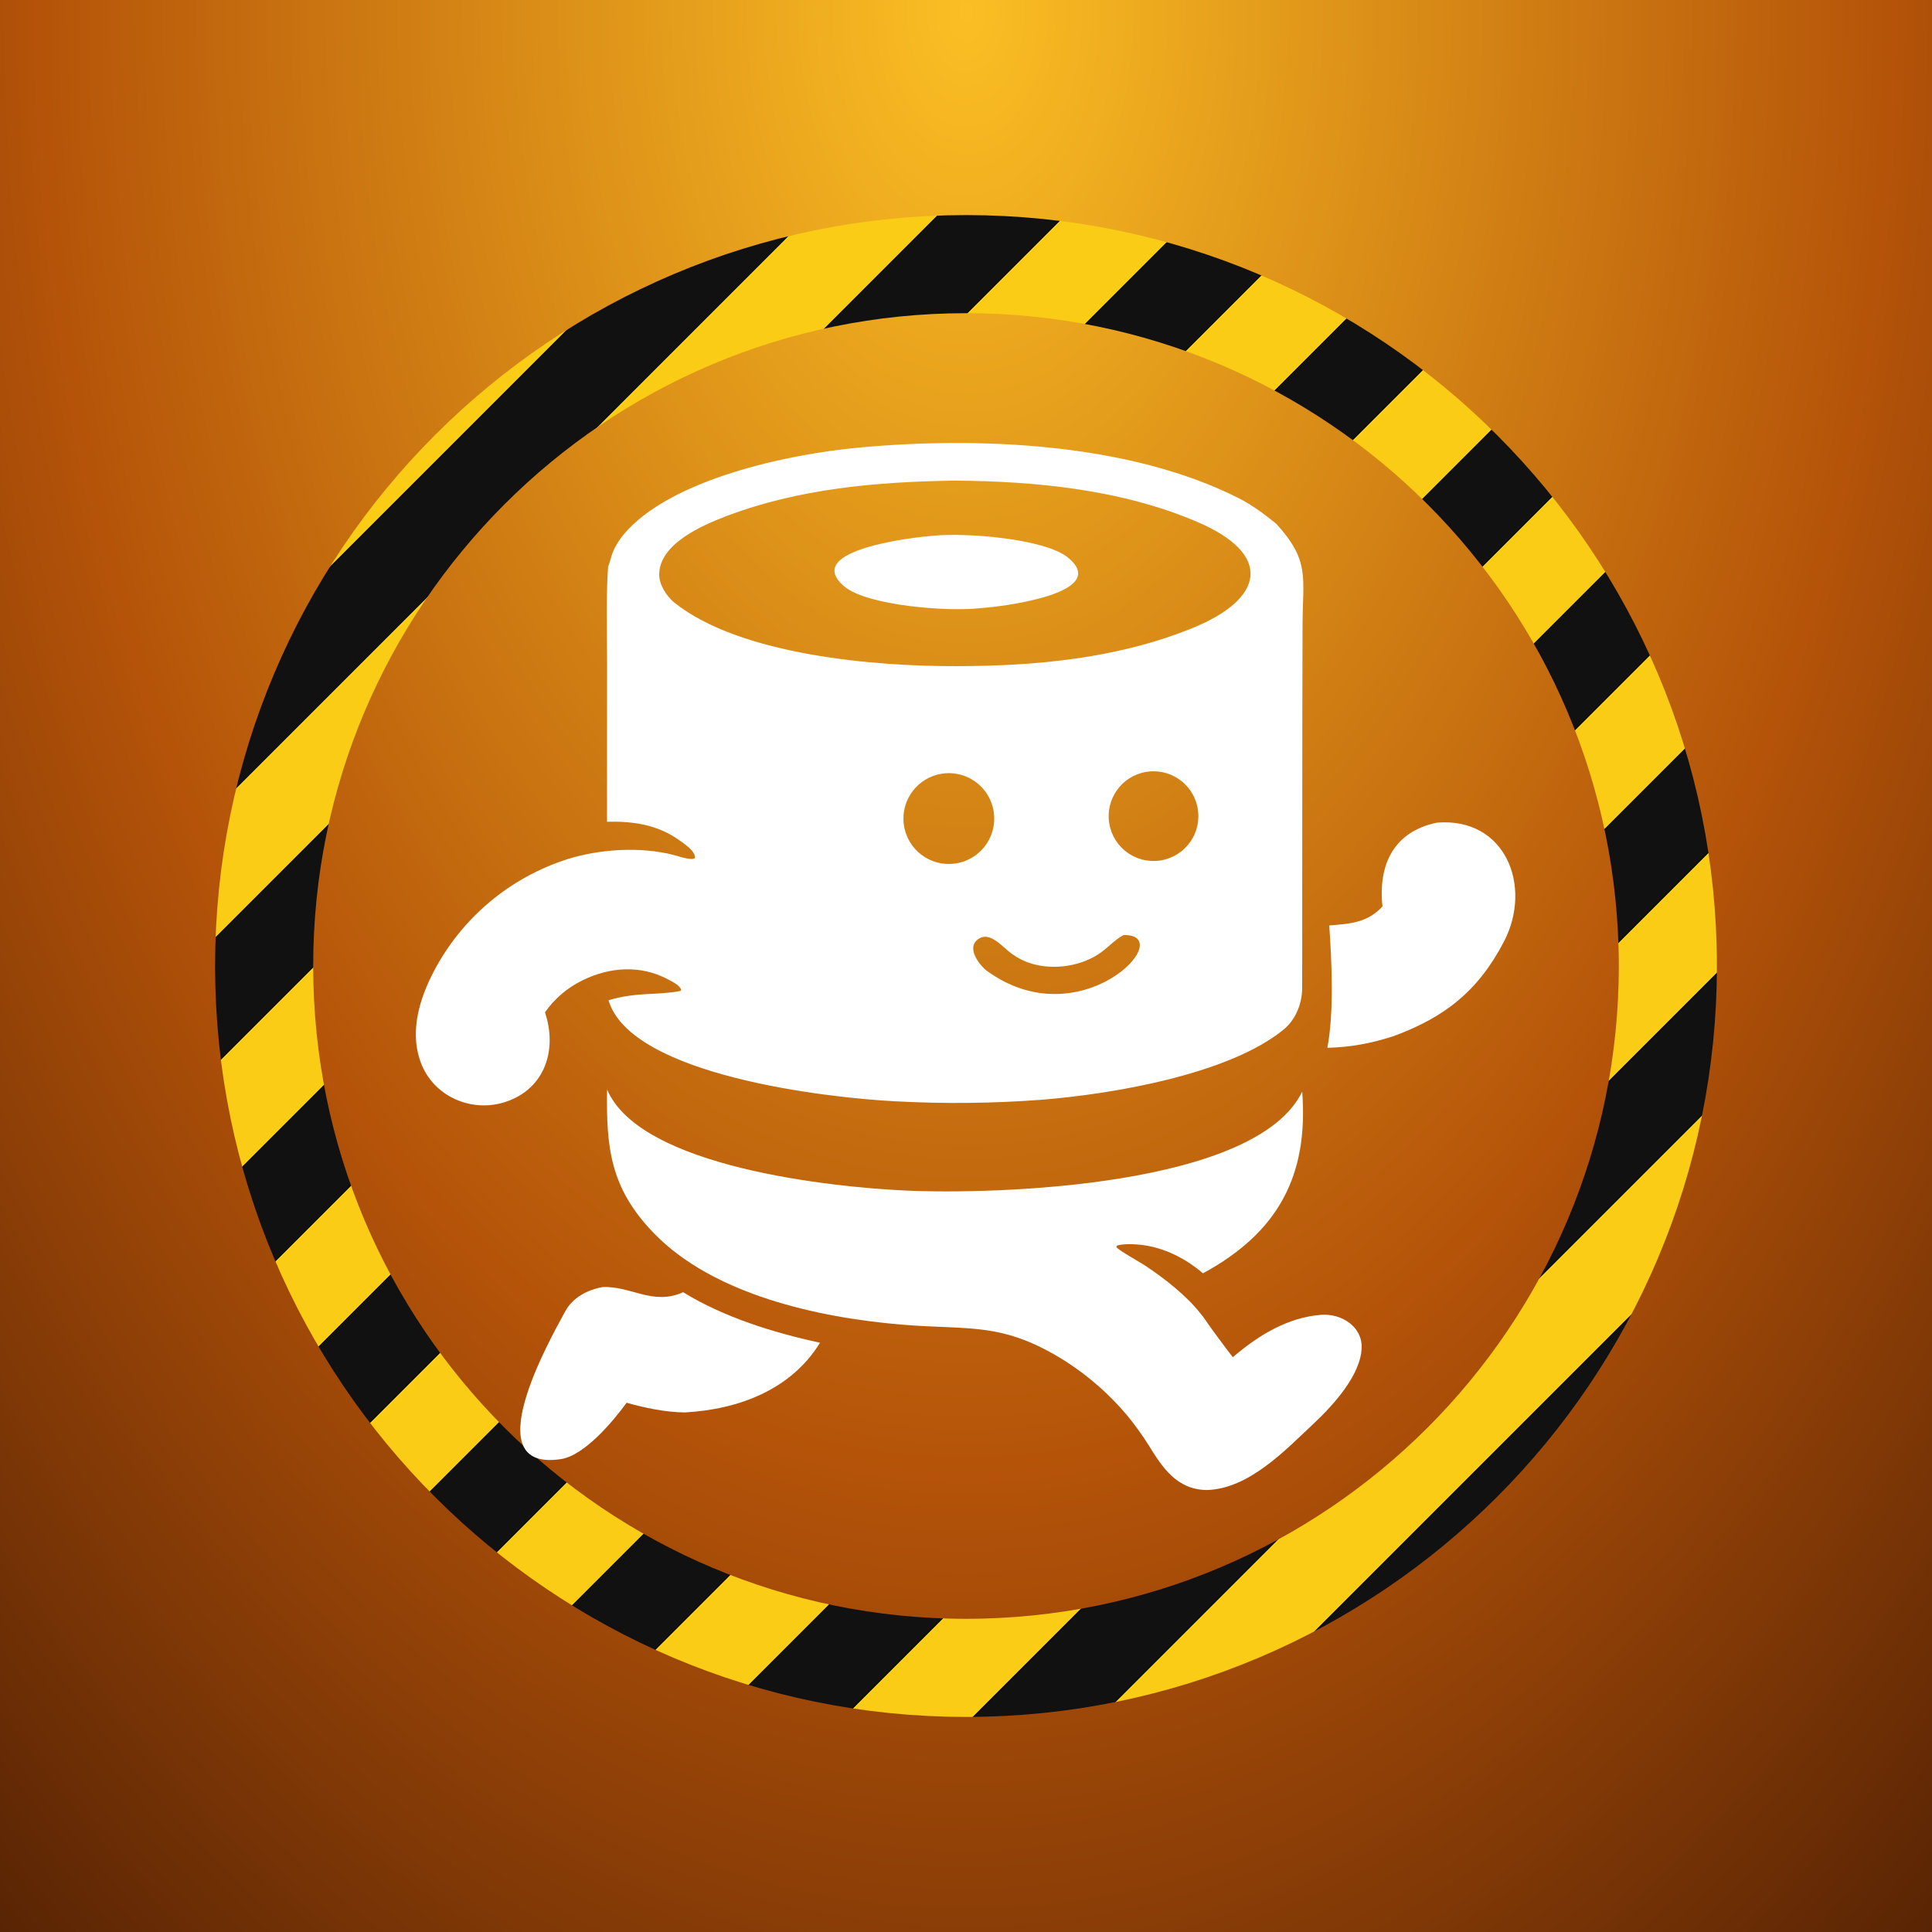
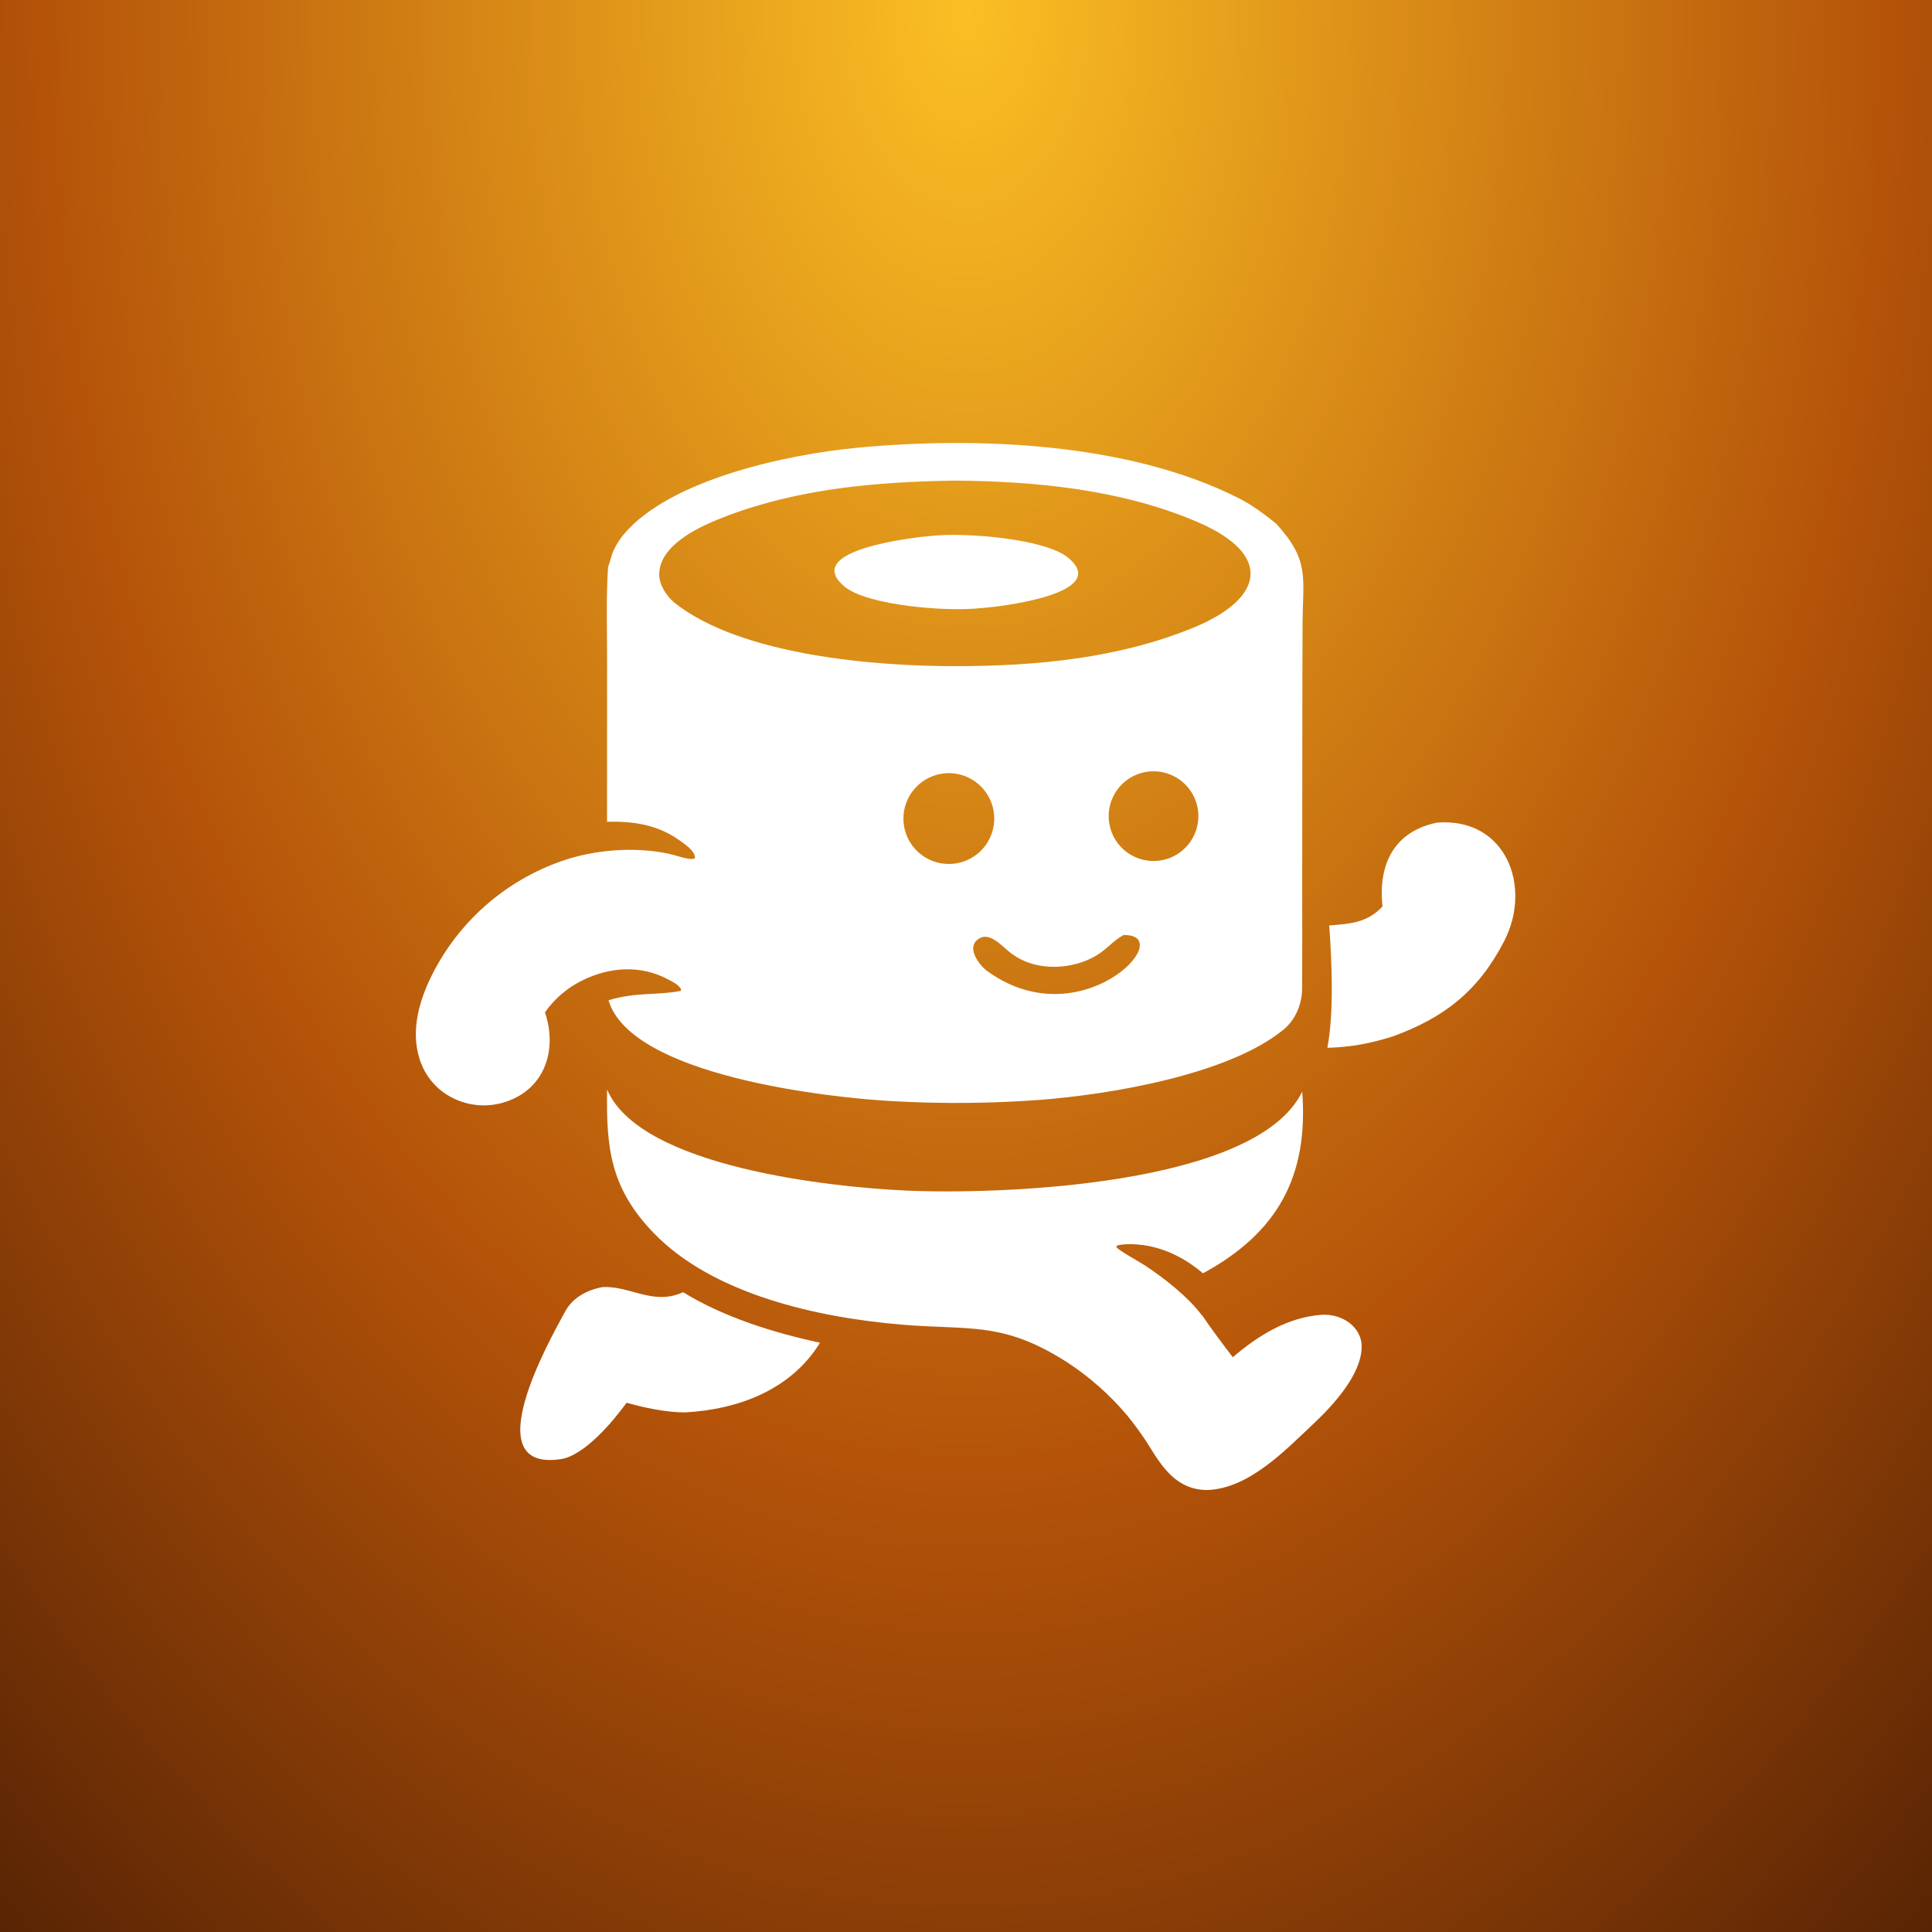
<svg xmlns="http://www.w3.org/2000/svg" width="512" height="512" viewBox="0 0 512 512">
  <defs>
    <radialGradient id="bg" cx="0" cy="0" r="1" gradientUnits="userSpaceOnUse" gradientTransform="translate(256 0) rotate(90) scale(715 452.457)">
      <stop stop-color="#FBBF24" />
      <stop offset="0.55" stop-color="#B45309" />
      <stop offset="1" stop-color="#451A03" />
    </radialGradient>
-     <pattern id="hz" width="48" height="48" patternUnits="userSpaceOnUse" patternTransform="rotate(45)">
-       <rect width="48" height="48" fill="#111" />
-       <rect width="24" height="48" fill="#FACC15" />
-     </pattern>
  </defs>
  <rect width="512" height="512" fill="url(#bg)" />
-   <circle cx="256" cy="256" r="186" fill="none" stroke="url(#hz)" stroke-width="26" />
  <g transform="translate(256 256) scale(0.6) translate(-256 -256)">
    <path d="M240.965 66.015C255.533 64.417 290.787 67.227 301.016 75.587C320.838 91.788 269.405 97.556 262.432 97.93C248.025 99.618 212.476 96.873 202.342 88.416C182.594 71.935 234.801 66.475 240.965 66.015Z" fill="white" />
    <path d="M207.955 27.098C261.025 22.073 328.07 24.805 376.583 49.442C382.513 52.453 387.932 56.538 393.014 60.641C407.963 77.064 404.749 84.107 404.646 105.247L404.55 144.949L404.496 224.941C404.495 238.553 404.548 252.336 404.468 265.897C404.428 272.7 401.567 279.749 396.292 284.066C371.707 304.187 319.424 312.699 289.253 315.089C267.804 316.697 246.273 316.92 224.795 315.76C195.512 314.303 107.946 304.493 98.103 271.124C110.686 267.37 119.147 269.063 129.924 267.024L130.177 266.324C129.147 264.238 126.271 262.898 124.252 261.828C112.218 255.449 98.543 256.414 86.553 262.361C79.933 265.58 74.248 270.441 70.041 276.479C75.567 292.86 70.129 310.16 52.801 315.956C45.063 318.572 36.599 317.975 29.305 314.296C22.257 310.794 16.953 304.552 14.637 297.029C10.489 284.003 14.831 270.095 20.903 258.452C33.303 234.727 54.584 216.866 80.101 208.768C94.35 204.303 112.291 203.216 126.858 206.951C129.171 207.544 135.019 209.636 136.313 208.287C136.435 205.209 131.765 202.163 129.469 200.511C119.817 193.565 109.021 192.004 97.445 192.284L97.472 120.984C97.472 108.443 97.016 91.788 97.929 79.594C98.255 79.101 99.339 75.201 99.651 74.223C100.585 71.303 102.963 67.56 104.935 65.234C125.563 40.906 177.338 29.996 207.955 27.098ZM325.604 242.332C322.339 243.964 318.925 247.551 315.885 249.809C307.412 256.1 294.872 257.962 284.864 254.929C281.756 253.974 278.828 252.51 276.199 250.598C272.245 247.704 266.825 240.87 261.912 243.792C255.8 247.428 261.413 254.839 264.609 257.675C306.335 288.883 350.371 241.835 325.604 242.332ZM264.224 178.534C259.782 172.847 252.627 169.985 245.488 171.038C234.613 172.644 227.056 182.704 228.544 193.597C230.033 204.489 240.014 212.152 250.922 210.779C258.081 209.878 264.205 205.2 266.957 198.529C269.709 191.858 268.665 184.222 264.224 178.534ZM354.077 177.171C349.53 171.681 342.383 169.059 335.364 170.303C324.671 172.198 317.498 182.348 319.278 193.06C321.059 203.772 331.132 211.053 341.861 209.388C348.905 208.294 354.819 203.501 357.347 196.835C359.874 190.169 358.625 182.66 354.077 177.171ZM250.903 41.615C216.732 42.118 181.935 45.125 149.769 57.446C139.293 61.458 120.722 69.527 120.491 82.919C120.413 87.513 123.573 92.384 126.987 95.349C156.445 118.975 216.72 123.68 251.783 123.559C286.866 123.539 323.312 120.137 356.387 106.584C387.686 93.758 391.85 74.247 358.099 59.83C324.688 45.56 287.143 41.88 250.903 41.615Z" fill="white" />
    <path d="M97.481 310.572C112.1 344.931 196.895 353.677 229.266 355.176C269.507 357.039 384.158 353.473 404.491 311.5C407.34 348.709 393.736 373.801 360.683 391.721C353.619 385.769 345.71 381.461 336.614 379.657C332.949 378.929 326.126 378.379 322.649 379.51L322.408 380.145C323.783 381.871 332.355 386.467 335.226 388.384C343.703 394.043 353.4 401.58 359.68 409.622L360.019 410.065L360.63 410.755C363.472 415.09 370.789 424.86 373.842 428.787C384.99 419.267 397.946 411.193 412.891 410.068C421.743 409.402 430.993 415.17 430.758 424.54C430.458 436.518 418.29 449.882 409.889 457.784C397.099 469.812 380.983 486.958 362.319 487.459C349.104 487.276 342.72 477.502 336.651 467.625C334.205 463.646 330.079 457.98 327.137 454.449C319.451 445.326 310.461 437.388 300.456 430.891C272.065 412.799 257.633 416.962 227.248 414.37C190.594 411.242 144.225 401.159 117.889 373.76C98.837 353.939 97.074 336.184 97.481 310.572Z" fill="white" />
    <path d="M95.372 397.83C107.793 397.125 117.722 406.161 131.059 400.084C149.026 411.136 170.982 417.965 191.523 422.399C178.635 443.304 155.385 451.853 131.941 453.172C123.695 453.171 114.015 451.161 106.092 448.897C100.061 457.218 87.435 472.259 77.016 473.814C39.355 479.433 71.741 421.789 79.034 408.453C82.341 402.407 88.68 399.098 95.372 397.83Z" fill="white" />
    <path d="M464.043 192.676C494.325 190.247 506.292 220.801 493.63 245.17C482.286 267.001 467.377 278.761 444.541 287.088C434.532 290.247 426.062 291.838 415.611 292.126C418.59 276.336 417.56 254.081 416.439 238.099C425.714 237.343 433.214 236.943 439.957 229.695C437.964 211.388 444.858 196.602 464.043 192.676Z" fill="white" />
  </g>
</svg>
